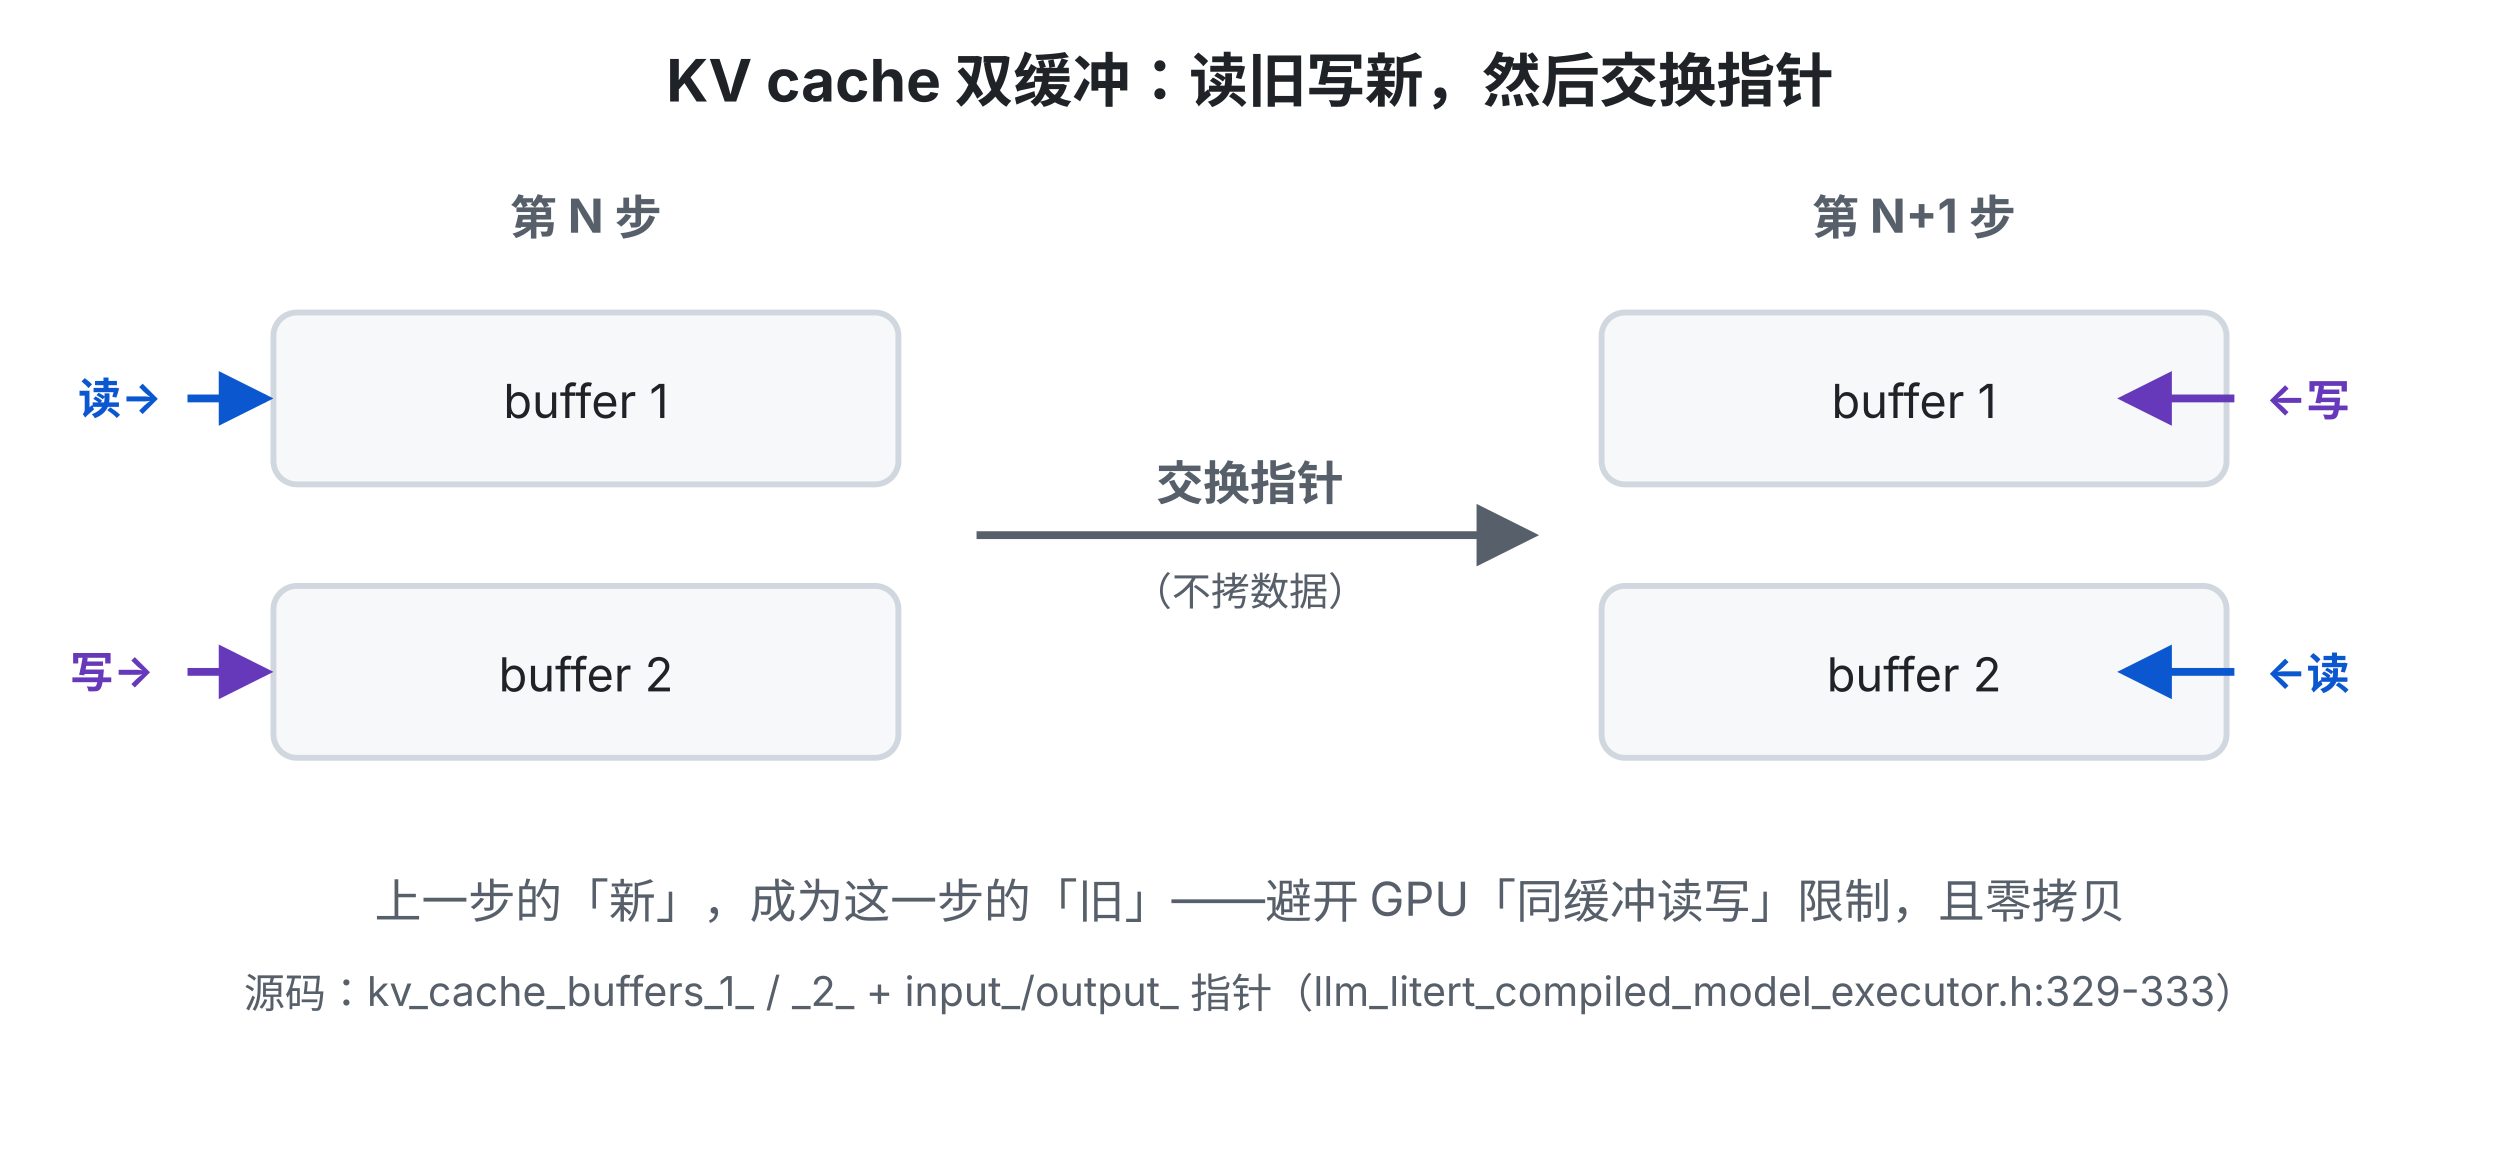
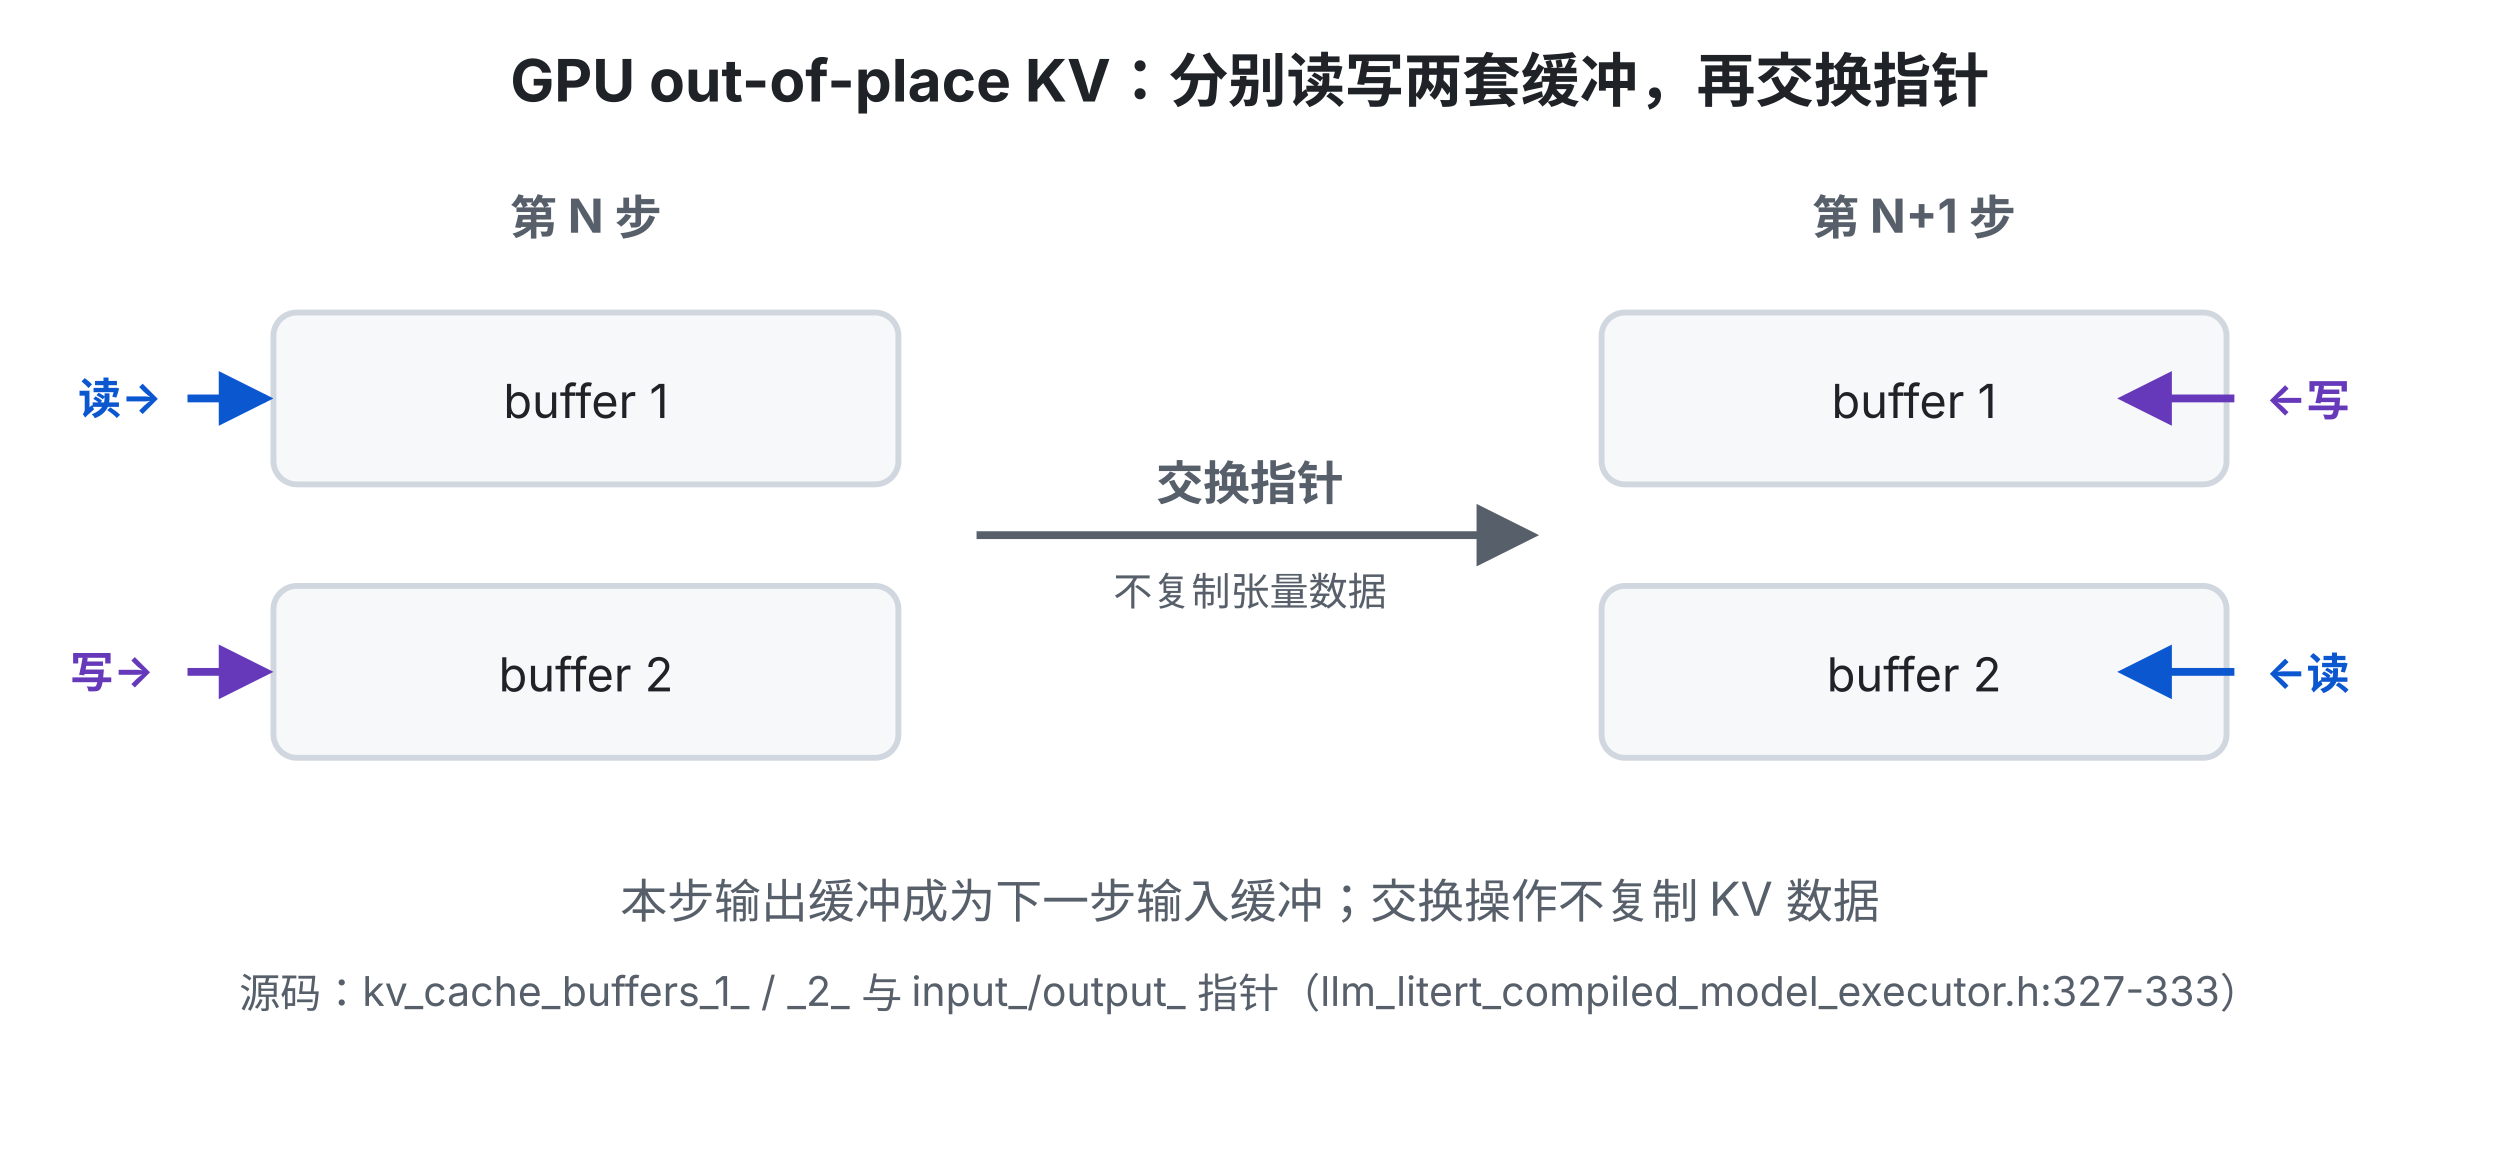
- <svg xmlns="http://www.w3.org/2000/svg" viewBox="0 0 640 300" width="640" height="300" role="img" aria-label="KV cache 双缓冲指针互换">
-   <style>
-     text { font-family: -apple-system, "PingFang SC", "Microsoft YaHei", sans-serif; }
-     .buf { fill: var(--fig-surface, #f6f8fa); stroke: var(--fig-border, #d0d7de); stroke-width: 1.5; }
-     .rd  { stroke: var(--fig-accent, #0b57d0); }
-     .wr  { stroke: var(--fig-accent-2, #6639ba); }
-     .t  { fill: var(--fig-text, #1f2328); }
-     .ts { fill: var(--fig-text-soft, #57606a); }
-     .rdt { fill: var(--fig-accent, #0b57d0); }
-     .wrt { fill: var(--fig-accent-2, #6639ba); }
-     .edge { fill: none; stroke-width: 2; }
-   </style>
+ <svg xmlns="http://www.w3.org/2000/svg" viewBox="0 0 640 300" width="640" height="300" role="img" aria-label="GPU out-of-place KV cache 路径中的输入与输出缓冲交换">
  <defs>
+     <style>
+       text { font-family: -apple-system, "PingFang SC", "Microsoft YaHei", sans-serif; }
+       .buf { fill: var(--fig-surface, #f6f8fa); stroke: var(--fig-border, #d0d7de); stroke-width: 1.5; }
+       .rd  { stroke: var(--fig-accent, #0b57d0); }
+       .wr  { stroke: var(--fig-accent-2, #6639ba); }
+       .t  { fill: var(--fig-text, #1f2328); }
+       .ts { fill: var(--fig-text-soft, #57606a); }
+       .rdt { fill: var(--fig-accent, #0b57d0); }
+       .wrt { fill: var(--fig-accent-2, #6639ba); }
+       .edge { fill: none; stroke-width: 2; }
+     </style>
    <marker id="ard" orient="auto" markerWidth="8" markerHeight="8" refX="6" refY="3.5">
      <path d="M0,0 L7,3.5 L0,7 z" fill="var(--fig-accent, #0b57d0)" />
    </marker>
    <marker id="awr" orient="auto" markerWidth="8" markerHeight="8" refX="6" refY="3.5">
      <path d="M0,0 L7,3.5 L0,7 z" fill="var(--fig-accent-2, #6639ba)" />
    </marker>
    <marker id="asw" orient="auto" markerWidth="9" markerHeight="9" refX="6" refY="4">
      <path d="M0,0 L8,4 L0,8 z" fill="var(--fig-text-soft, #57606a)" />
    </marker>
  </defs>
-   <text class="t" x="320" y="26" text-anchor="middle" style="font-size:15px;font-weight:700">KV cache 双缓冲：读旧写新，然后交换指针</text>
+   <text class="t" x="320" y="26" text-anchor="middle" style="font-size:15px;font-weight:700">GPU out-of-place KV：分别读写两套缓冲，再交换指针</text>
  <text class="ts" x="150" y="60" text-anchor="middle" style="font-size:12px;font-weight:700">第 N 步</text>
  <rect class="buf" x="70" y="80" width="160" height="44" rx="6" />
  <text class="t" x="150" y="107" text-anchor="middle" style="font-size:12px">buffer 1</text>
  <rect class="buf" x="70" y="150" width="160" height="44" rx="6" />
  <text class="t" x="150" y="177" text-anchor="middle" style="font-size:12px">buffer 2</text>
  <text class="rdt" x="20" y="106" style="font-size:11px;font-weight:700">读→</text>
  <path class="edge rd" marker-end="url(#ard)" d="M48,102 H68" />
  <text class="wrt" x="18" y="176" style="font-size:11px;font-weight:700">写→</text>
  <path class="edge wr" marker-end="url(#awr)" d="M48,172 H68" />
  <path class="edge" style="stroke:var(--fig-text-soft,#57606a)" marker-end="url(#asw)" d="M250,137 H390" />
  <text class="ts" x="320" y="128" text-anchor="middle" style="font-size:12px;font-weight:700">交换指针</text>
-   <text class="ts" x="320" y="155" text-anchor="middle" style="font-size:10px">（不拷数据）</text>
+   <text class="ts" x="320" y="155" text-anchor="middle" style="font-size:10px">不复制张量数据</text>
  <text class="ts" x="490" y="60" text-anchor="middle" style="font-size:12px;font-weight:700">第 N+1 步</text>
  <rect class="buf" x="410" y="80" width="160" height="44" rx="6" />
  <text class="t" x="490" y="107" text-anchor="middle" style="font-size:12px">buffer 1</text>
  <rect class="buf" x="410" y="150" width="160" height="44" rx="6" />
  <text class="t" x="490" y="177" text-anchor="middle" style="font-size:12px">buffer 2</text>
  <text class="wrt" x="580" y="106" style="font-size:11px;font-weight:700">←写</text>
  <path class="edge wr" marker-end="url(#awr)" d="M600,102 H572" transform="translate(-28,0)" />
  <text class="rdt" x="580" y="176" style="font-size:11px;font-weight:700">←读</text>
  <path class="edge rd" marker-end="url(#ard)" d="M600,172 H572" transform="translate(-28,0)" />
-   <text class="ts" x="320" y="235" text-anchor="middle" style="font-size:12px">上一步的「新」，成为这一步的「旧」——避开 GPU「同缓冲读写」限制，且零拷贝</text>
-   <text class="ts" x="320" y="258" text-anchor="middle" style="font-size:10.5px">源码：kv_cache_buffers_1_ / _2_ + input_/output_ 指针（llm_litert_compiled_model_executor.h:329-333）</text>
+   <text class="ts" x="320" y="235" text-anchor="middle" style="font-size:12px">本步输出缓冲成为下一步输入缓冲；交换操作不复制 KV 数据</text>
+   <text class="ts" x="320" y="258" text-anchor="middle" style="font-size:10.5px">源码：kv_cache_buffers_1_ / _2_ 与 input_/output_ 指针（llm_litert_compiled_model_executor.h:327-333）</text>
</svg>
